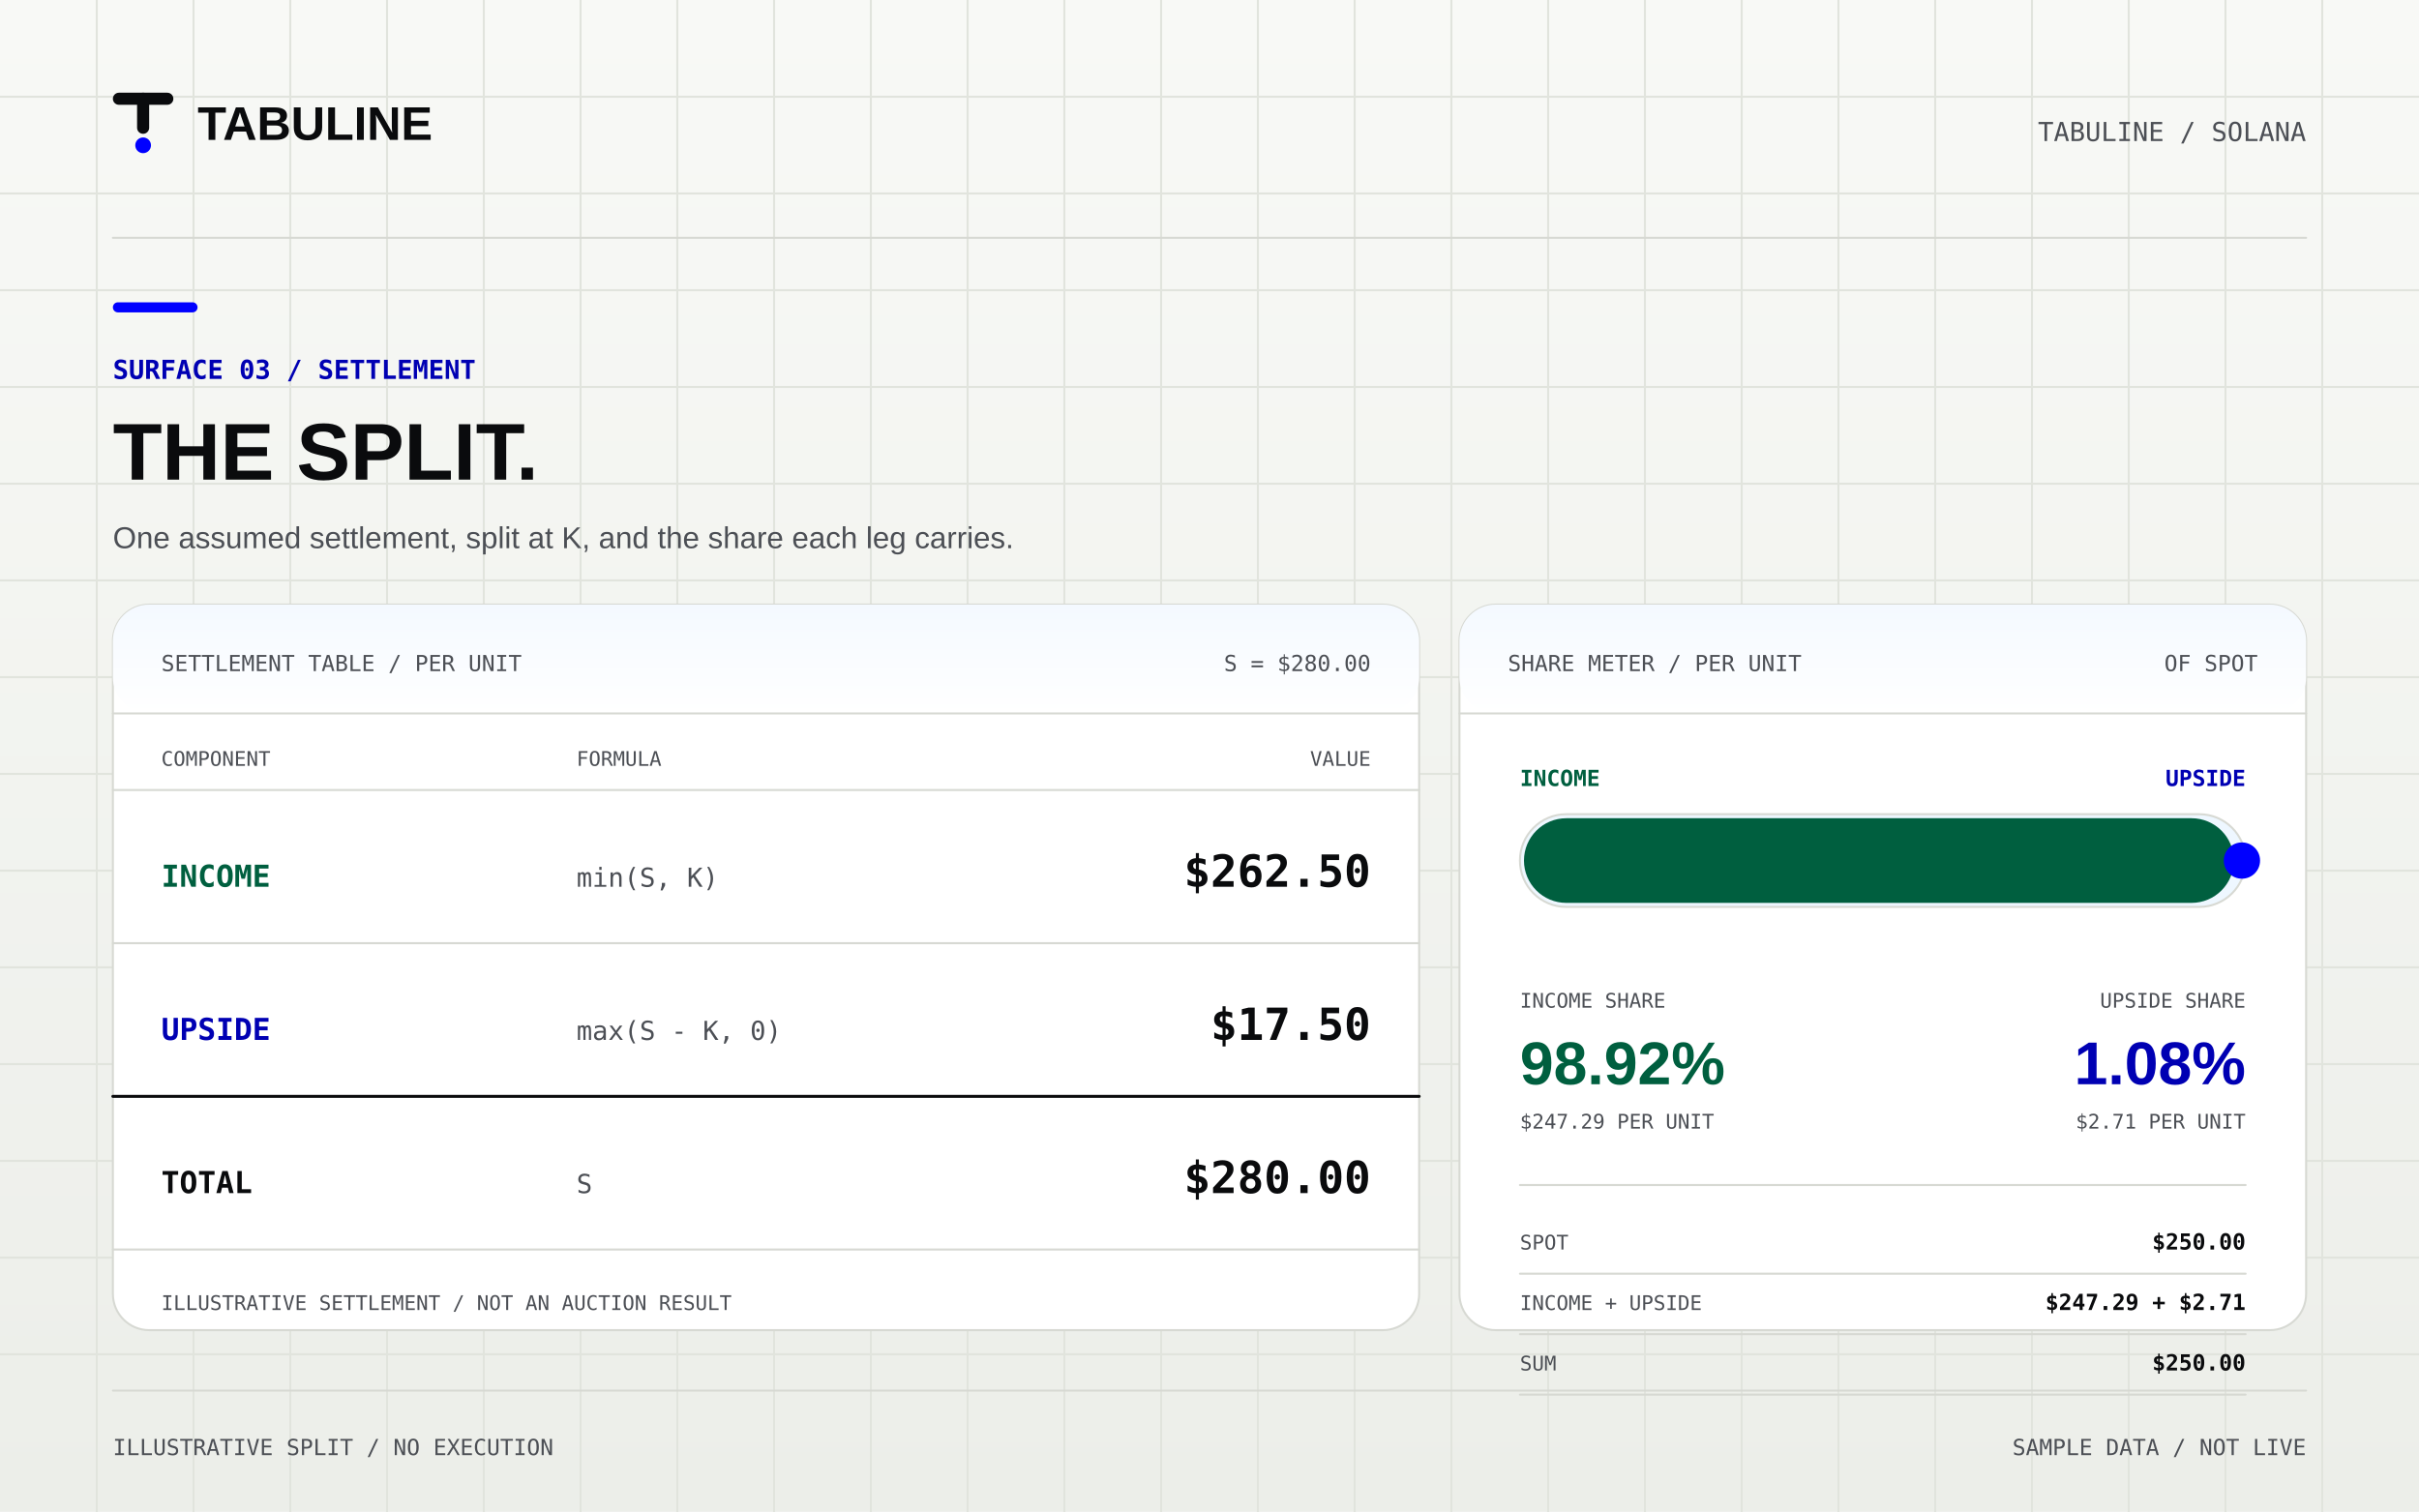
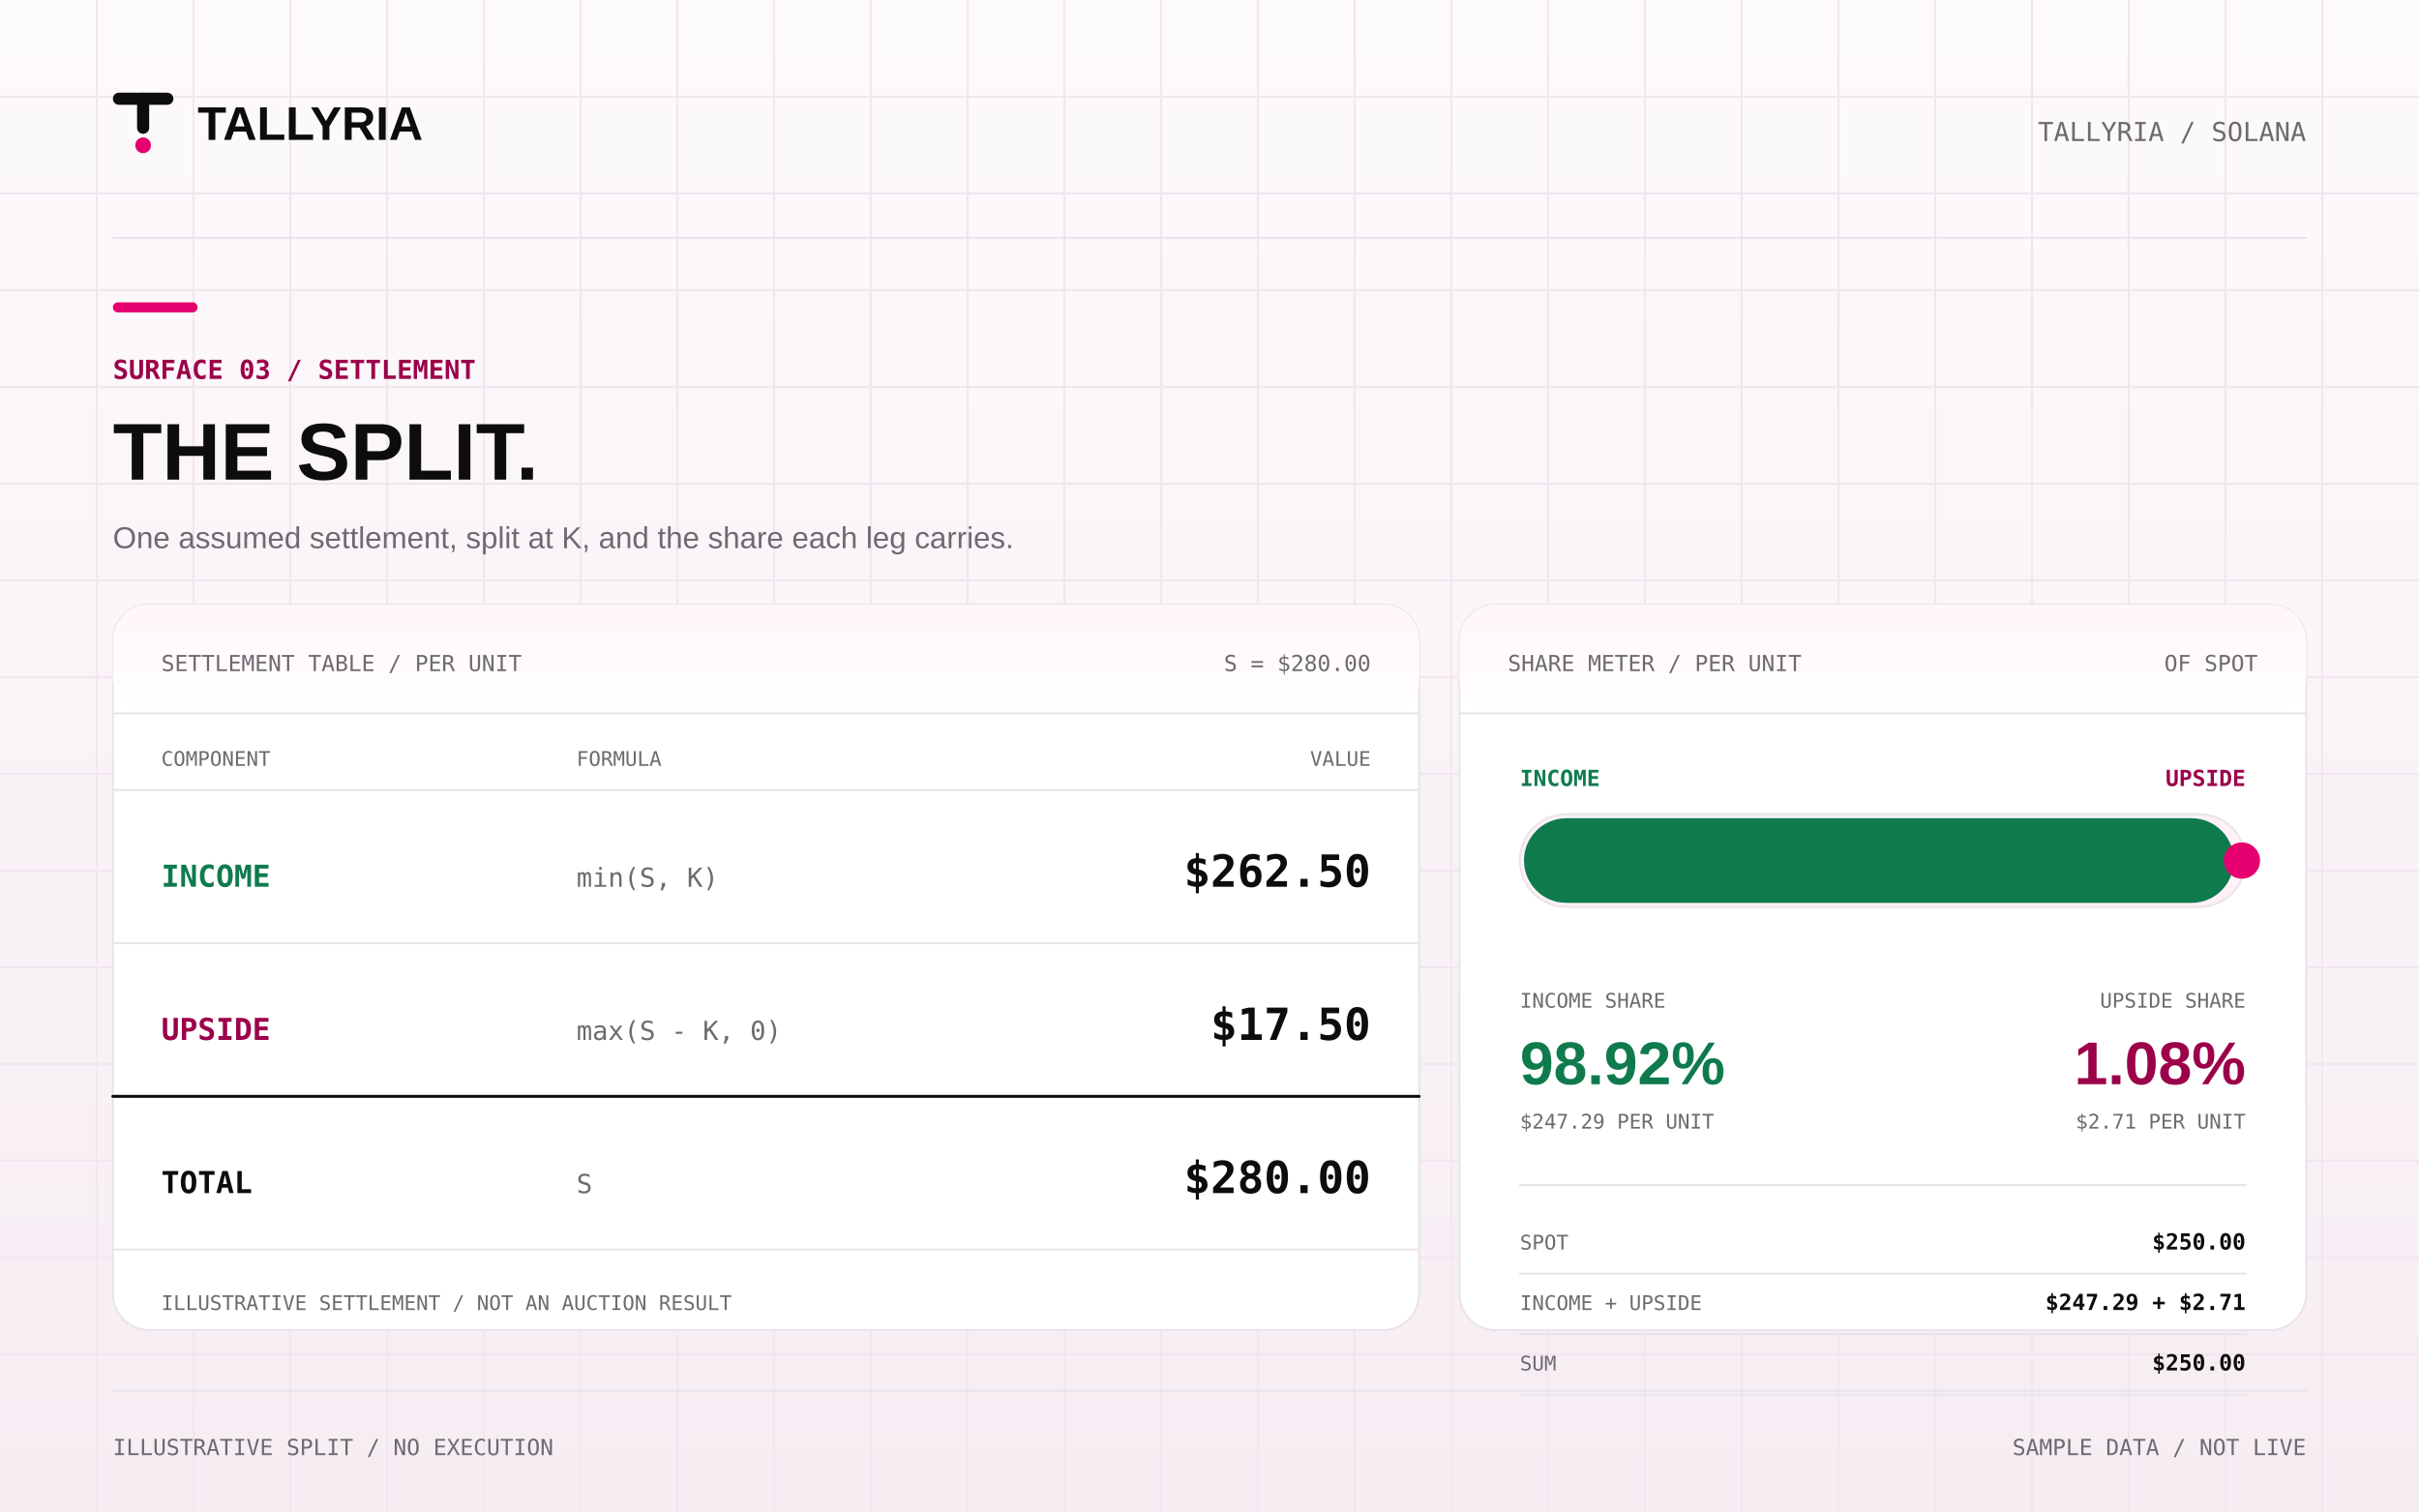
<svg xmlns="http://www.w3.org/2000/svg" width="1200" height="750" viewBox="0 0 1200 750" role="img" aria-labelledby="t d">
  <defs>
    <linearGradient id="d1" x1="0" y1="0" x2="0" y2="1">
-       <stop offset="0" stop-color="#f8f9f6" />
-       <stop offset="1" stop-color="#eceee9" />
+       <stop offset="0" stop-color="#fdfafc" />
+       <stop offset="1" stop-color="#f6edf3" />
    </linearGradient>
    <linearGradient id="d2" x1="0" y1="0" x2="0" y2="1">
-       <stop offset="0" stop-color="#f4f9ff" />
+       <stop offset="0" stop-color="#fff6fa" />
      <stop offset="1" stop-color="#ffffff" />
    </linearGradient>
    <linearGradient id="d3" x1="0" y1="0" x2="0" y2="1">
-       <stop offset="0" stop-color="#f4f9ff" />
+       <stop offset="0" stop-color="#fff6fa" />
      <stop offset="1" stop-color="#ffffff" />
    </linearGradient>
  </defs>
-   <rect width="1200" height="750" fill="#f4f5f2" />
+   <rect width="1200" height="750" fill="#fbf6f9" />
  <rect x="0.00" y="0.00" width="1200.00" height="750.00" rx="0.00" fill="url(#d1)" />
-   <polyline points="48.00,0.00 48.00,750.00" fill="none" stroke="#e1e4dd" stroke-width="1" stroke-linecap="round" />
-   <polyline points="96.00,0.00 96.00,750.00" fill="none" stroke="#e1e4dd" stroke-width="1" stroke-linecap="round" />
-   <polyline points="144.00,0.00 144.00,750.00" fill="none" stroke="#e1e4dd" stroke-width="1" stroke-linecap="round" />
-   <polyline points="192.00,0.00 192.00,750.00" fill="none" stroke="#e1e4dd" stroke-width="1" stroke-linecap="round" />
-   <polyline points="240.00,0.00 240.00,750.00" fill="none" stroke="#e1e4dd" stroke-width="1" stroke-linecap="round" />
-   <polyline points="288.00,0.00 288.00,750.00" fill="none" stroke="#e1e4dd" stroke-width="1" stroke-linecap="round" />
-   <polyline points="336.00,0.00 336.00,750.00" fill="none" stroke="#e1e4dd" stroke-width="1" stroke-linecap="round" />
-   <polyline points="384.00,0.00 384.00,750.00" fill="none" stroke="#e1e4dd" stroke-width="1" stroke-linecap="round" />
-   <polyline points="432.00,0.00 432.00,750.00" fill="none" stroke="#e1e4dd" stroke-width="1" stroke-linecap="round" />
-   <polyline points="480.00,0.00 480.00,750.00" fill="none" stroke="#e1e4dd" stroke-width="1" stroke-linecap="round" />
-   <polyline points="528.00,0.00 528.00,750.00" fill="none" stroke="#e1e4dd" stroke-width="1" stroke-linecap="round" />
-   <polyline points="576.00,0.00 576.00,750.00" fill="none" stroke="#e1e4dd" stroke-width="1" stroke-linecap="round" />
-   <polyline points="624.00,0.00 624.00,750.00" fill="none" stroke="#e1e4dd" stroke-width="1" stroke-linecap="round" />
-   <polyline points="672.00,0.00 672.00,750.00" fill="none" stroke="#e1e4dd" stroke-width="1" stroke-linecap="round" />
-   <polyline points="720.00,0.00 720.00,750.00" fill="none" stroke="#e1e4dd" stroke-width="1" stroke-linecap="round" />
-   <polyline points="768.00,0.00 768.00,750.00" fill="none" stroke="#e1e4dd" stroke-width="1" stroke-linecap="round" />
-   <polyline points="816.00,0.00 816.00,750.00" fill="none" stroke="#e1e4dd" stroke-width="1" stroke-linecap="round" />
-   <polyline points="864.00,0.00 864.00,750.00" fill="none" stroke="#e1e4dd" stroke-width="1" stroke-linecap="round" />
-   <polyline points="912.00,0.00 912.00,750.00" fill="none" stroke="#e1e4dd" stroke-width="1" stroke-linecap="round" />
-   <polyline points="960.00,0.00 960.00,750.00" fill="none" stroke="#e1e4dd" stroke-width="1" stroke-linecap="round" />
-   <polyline points="1008.00,0.00 1008.00,750.00" fill="none" stroke="#e1e4dd" stroke-width="1" stroke-linecap="round" />
-   <polyline points="1056.00,0.00 1056.00,750.00" fill="none" stroke="#e1e4dd" stroke-width="1" stroke-linecap="round" />
-   <polyline points="1104.00,0.00 1104.00,750.00" fill="none" stroke="#e1e4dd" stroke-width="1" stroke-linecap="round" />
-   <polyline points="1152.00,0.00 1152.00,750.00" fill="none" stroke="#e1e4dd" stroke-width="1" stroke-linecap="round" />
-   <polyline points="0.00,48.00 1200.00,48.00" fill="none" stroke="#e1e4dd" stroke-width="1" stroke-linecap="round" />
-   <polyline points="0.00,96.00 1200.00,96.00" fill="none" stroke="#e1e4dd" stroke-width="1" stroke-linecap="round" />
-   <polyline points="0.00,144.00 1200.00,144.00" fill="none" stroke="#e1e4dd" stroke-width="1" stroke-linecap="round" />
-   <polyline points="0.00,192.00 1200.00,192.00" fill="none" stroke="#e1e4dd" stroke-width="1" stroke-linecap="round" />
-   <polyline points="0.00,240.00 1200.00,240.00" fill="none" stroke="#e1e4dd" stroke-width="1" stroke-linecap="round" />
-   <polyline points="0.00,288.00 1200.00,288.00" fill="none" stroke="#e1e4dd" stroke-width="1" stroke-linecap="round" />
-   <polyline points="0.00,336.00 1200.00,336.00" fill="none" stroke="#e1e4dd" stroke-width="1" stroke-linecap="round" />
-   <polyline points="0.00,384.00 1200.00,384.00" fill="none" stroke="#e1e4dd" stroke-width="1" stroke-linecap="round" />
-   <polyline points="0.00,432.00 1200.00,432.00" fill="none" stroke="#e1e4dd" stroke-width="1" stroke-linecap="round" />
-   <polyline points="0.00,480.00 1200.00,480.00" fill="none" stroke="#e1e4dd" stroke-width="1" stroke-linecap="round" />
-   <polyline points="0.00,528.00 1200.00,528.00" fill="none" stroke="#e1e4dd" stroke-width="1" stroke-linecap="round" />
-   <polyline points="0.00,576.00 1200.00,576.00" fill="none" stroke="#e1e4dd" stroke-width="1" stroke-linecap="round" />
-   <polyline points="0.00,624.00 1200.00,624.00" fill="none" stroke="#e1e4dd" stroke-width="1" stroke-linecap="round" />
-   <polyline points="0.00,672.00 1200.00,672.00" fill="none" stroke="#e1e4dd" stroke-width="1" stroke-linecap="round" />
-   <rect x="56.00" y="46.00" width="30.00" height="6.00" rx="3.00" fill="#0a0b0d" stroke="none" />
-   <rect x="68.00" y="46.00" width="6.00" height="20.40" rx="3.00" fill="#0a0b0d" stroke="none" />
-   <circle cx="71.00" cy="72.10" r="3.90" fill="#0000ff" />
-   <text x="98.00" y="69.40" fill="#0a0b0d" font-family="'Segoe UI','Helvetica Neue',Arial,sans-serif" font-size="23.4" font-weight="700" text-anchor="start">TABULINE</text>
-   <text x="1144.00" y="70.00" fill="#4c4f55" font-family="Consolas,'Cascadia Mono',monospace" font-size="13" font-weight="400" text-anchor="end">TABULINE / SOLANA</text>
-   <polyline points="56.00,118.00 1144.00,118.00" fill="none" stroke="#d7d9d3" stroke-width="1" stroke-linecap="round" />
-   <rect x="56.00" y="150.00" width="42.00" height="5.00" rx="2.50" fill="#0000ff" stroke="none" />
-   <text x="56.00" y="188.00" fill="#0000b3" font-family="Consolas,'Cascadia Mono',monospace" font-size="13" font-weight="700" text-anchor="start">SURFACE 03 / SETTLEMENT</text>
-   <text x="56.00" y="238.00" fill="#0a0b0d" font-family="'Segoe UI','Helvetica Neue',Arial,sans-serif" font-size="40" font-weight="700" text-anchor="start">THE SPLIT.</text>
-   <text x="56.00" y="272.00" fill="#4c4f55" font-family="'Segoe UI','Helvetica Neue',Arial,sans-serif" font-size="15" font-weight="400" text-anchor="start">One assumed settlement, split at K, and the share each leg carries.</text>
-   <rect x="56.00" y="300.00" width="648.00" height="360.00" rx="18.00" fill="#ffffff" stroke="#d7d9d3" stroke-width="1" />
+   <polyline points="48.00,0.00 48.00,750.00" fill="none" stroke="#f3e6ee" stroke-width="1" stroke-linecap="round" />
+   <polyline points="96.00,0.00 96.00,750.00" fill="none" stroke="#f3e6ee" stroke-width="1" stroke-linecap="round" />
+   <polyline points="144.00,0.00 144.00,750.00" fill="none" stroke="#f3e6ee" stroke-width="1" stroke-linecap="round" />
+   <polyline points="192.00,0.00 192.00,750.00" fill="none" stroke="#f3e6ee" stroke-width="1" stroke-linecap="round" />
+   <polyline points="240.00,0.00 240.00,750.00" fill="none" stroke="#f3e6ee" stroke-width="1" stroke-linecap="round" />
+   <polyline points="288.00,0.00 288.00,750.00" fill="none" stroke="#f3e6ee" stroke-width="1" stroke-linecap="round" />
+   <polyline points="336.00,0.00 336.00,750.00" fill="none" stroke="#f3e6ee" stroke-width="1" stroke-linecap="round" />
+   <polyline points="384.00,0.00 384.00,750.00" fill="none" stroke="#f3e6ee" stroke-width="1" stroke-linecap="round" />
+   <polyline points="432.00,0.00 432.00,750.00" fill="none" stroke="#f3e6ee" stroke-width="1" stroke-linecap="round" />
+   <polyline points="480.00,0.00 480.00,750.00" fill="none" stroke="#f3e6ee" stroke-width="1" stroke-linecap="round" />
+   <polyline points="528.00,0.00 528.00,750.00" fill="none" stroke="#f3e6ee" stroke-width="1" stroke-linecap="round" />
+   <polyline points="576.00,0.00 576.00,750.00" fill="none" stroke="#f3e6ee" stroke-width="1" stroke-linecap="round" />
+   <polyline points="624.00,0.00 624.00,750.00" fill="none" stroke="#f3e6ee" stroke-width="1" stroke-linecap="round" />
+   <polyline points="672.00,0.00 672.00,750.00" fill="none" stroke="#f3e6ee" stroke-width="1" stroke-linecap="round" />
+   <polyline points="720.00,0.00 720.00,750.00" fill="none" stroke="#f3e6ee" stroke-width="1" stroke-linecap="round" />
+   <polyline points="768.00,0.00 768.00,750.00" fill="none" stroke="#f3e6ee" stroke-width="1" stroke-linecap="round" />
+   <polyline points="816.00,0.00 816.00,750.00" fill="none" stroke="#f3e6ee" stroke-width="1" stroke-linecap="round" />
+   <polyline points="864.00,0.00 864.00,750.00" fill="none" stroke="#f3e6ee" stroke-width="1" stroke-linecap="round" />
+   <polyline points="912.00,0.00 912.00,750.00" fill="none" stroke="#f3e6ee" stroke-width="1" stroke-linecap="round" />
+   <polyline points="960.00,0.00 960.00,750.00" fill="none" stroke="#f3e6ee" stroke-width="1" stroke-linecap="round" />
+   <polyline points="1008.00,0.00 1008.00,750.00" fill="none" stroke="#f3e6ee" stroke-width="1" stroke-linecap="round" />
+   <polyline points="1056.00,0.00 1056.00,750.00" fill="none" stroke="#f3e6ee" stroke-width="1" stroke-linecap="round" />
+   <polyline points="1104.00,0.00 1104.00,750.00" fill="none" stroke="#f3e6ee" stroke-width="1" stroke-linecap="round" />
+   <polyline points="1152.00,0.00 1152.00,750.00" fill="none" stroke="#f3e6ee" stroke-width="1" stroke-linecap="round" />
+   <polyline points="0.00,48.00 1200.00,48.00" fill="none" stroke="#f3e6ee" stroke-width="1" stroke-linecap="round" />
+   <polyline points="0.00,96.00 1200.00,96.00" fill="none" stroke="#f3e6ee" stroke-width="1" stroke-linecap="round" />
+   <polyline points="0.00,144.00 1200.00,144.00" fill="none" stroke="#f3e6ee" stroke-width="1" stroke-linecap="round" />
+   <polyline points="0.00,192.00 1200.00,192.00" fill="none" stroke="#f3e6ee" stroke-width="1" stroke-linecap="round" />
+   <polyline points="0.00,240.00 1200.00,240.00" fill="none" stroke="#f3e6ee" stroke-width="1" stroke-linecap="round" />
+   <polyline points="0.00,288.00 1200.00,288.00" fill="none" stroke="#f3e6ee" stroke-width="1" stroke-linecap="round" />
+   <polyline points="0.00,336.00 1200.00,336.00" fill="none" stroke="#f3e6ee" stroke-width="1" stroke-linecap="round" />
+   <polyline points="0.00,384.00 1200.00,384.00" fill="none" stroke="#f3e6ee" stroke-width="1" stroke-linecap="round" />
+   <polyline points="0.00,432.00 1200.00,432.00" fill="none" stroke="#f3e6ee" stroke-width="1" stroke-linecap="round" />
+   <polyline points="0.00,480.00 1200.00,480.00" fill="none" stroke="#f3e6ee" stroke-width="1" stroke-linecap="round" />
+   <polyline points="0.00,528.00 1200.00,528.00" fill="none" stroke="#f3e6ee" stroke-width="1" stroke-linecap="round" />
+   <polyline points="0.00,576.00 1200.00,576.00" fill="none" stroke="#f3e6ee" stroke-width="1" stroke-linecap="round" />
+   <polyline points="0.00,624.00 1200.00,624.00" fill="none" stroke="#f3e6ee" stroke-width="1" stroke-linecap="round" />
+   <polyline points="0.00,672.00 1200.00,672.00" fill="none" stroke="#f3e6ee" stroke-width="1" stroke-linecap="round" />
+   <rect x="56.00" y="46.00" width="30.00" height="6.00" rx="3.00" fill="#0d0d0d" stroke="none" />
+   <rect x="68.00" y="46.00" width="6.00" height="20.40" rx="3.00" fill="#0d0d0d" stroke="none" />
+   <circle cx="71.00" cy="72.10" r="3.90" fill="#e6006f" />
+   <text x="98.00" y="69.40" fill="#0d0d0d" font-family="'Segoe UI','Helvetica Neue',Arial,sans-serif" font-size="23.4" font-weight="700" text-anchor="start">TALLYRIA</text>
+   <text x="1144.00" y="70.00" fill="#6d6a70" font-family="Consolas,'Cascadia Mono',monospace" font-size="13" font-weight="400" text-anchor="end">TALLYRIA / SOLANA</text>
+   <polyline points="56.00,118.00 1144.00,118.00" fill="none" stroke="#e9e4eb" stroke-width="1" stroke-linecap="round" />
+   <rect x="56.00" y="150.00" width="42.00" height="5.00" rx="2.50" fill="#e6006f" stroke="none" />
+   <text x="56.00" y="188.00" fill="#9c004a" font-family="Consolas,'Cascadia Mono',monospace" font-size="13" font-weight="700" text-anchor="start">SURFACE 03 / SETTLEMENT</text>
+   <text x="56.00" y="238.00" fill="#0d0d0d" font-family="'Segoe UI','Helvetica Neue',Arial,sans-serif" font-size="40" font-weight="700" text-anchor="start">THE SPLIT.</text>
+   <text x="56.00" y="272.00" fill="#6d6a70" font-family="'Segoe UI','Helvetica Neue',Arial,sans-serif" font-size="15" font-weight="400" text-anchor="start">One assumed settlement, split at K, and the share each leg carries.</text>
+   <rect x="56.00" y="300.00" width="648.00" height="360.00" rx="18.00" fill="#ffffff" stroke="#e9e4eb" stroke-width="1" />
  <rect x="56.00" y="300.00" width="648.00" height="54.00" rx="18.00" fill="url(#d2)" />
-   <polyline points="56.00,354.00 704.00,354.00" fill="none" stroke="#d7d9d3" stroke-width="1" stroke-linecap="round" />
-   <text x="80.00" y="333.00" fill="#4c4f55" font-family="Consolas,'Cascadia Mono',monospace" font-size="11" font-weight="400" text-anchor="start">SETTLEMENT TABLE / PER UNIT</text>
-   <text x="680.00" y="333.00" fill="#4c4f55" font-family="Consolas,'Cascadia Mono',monospace" font-size="11" font-weight="400" text-anchor="end">S = $280.00</text>
-   <polyline points="56.00,392.00 704.00,392.00" fill="none" stroke="#d7d9d3" stroke-width="1" stroke-linecap="round" />
-   <text x="80.00" y="380.00" fill="#4c4f55" font-family="Consolas,'Cascadia Mono',monospace" font-size="10" font-weight="400" text-anchor="start">COMPONENT</text>
-   <text x="286.00" y="380.00" fill="#4c4f55" font-family="Consolas,'Cascadia Mono',monospace" font-size="10" font-weight="400" text-anchor="start">FORMULA</text>
-   <text x="680.00" y="380.00" fill="#4c4f55" font-family="Consolas,'Cascadia Mono',monospace" font-size="10" font-weight="400" text-anchor="end">VALUE</text>
-   <polyline points="56.00,468.00 704.00,468.00" fill="none" stroke="#d7d9d3" stroke-width="1" stroke-linecap="round" />
-   <text x="80.00" y="440.00" fill="#005f3f" font-family="Consolas,'Cascadia Mono',monospace" font-size="15" font-weight="700" text-anchor="start">INCOME</text>
-   <text x="286.00" y="440.00" fill="#4c4f55" font-family="Consolas,'Cascadia Mono',monospace" font-size="13" font-weight="400" text-anchor="start">min(S, K)</text>
-   <text x="680.00" y="440.00" fill="#0a0b0d" font-family="Consolas,'Cascadia Mono',monospace" font-size="22" font-weight="700" text-anchor="end">$262.50</text>
-   <polyline points="56.00,544.00 704.00,544.00" fill="none" stroke="#d7d9d3" stroke-width="1" stroke-linecap="round" />
-   <text x="80.00" y="516.00" fill="#0000b3" font-family="Consolas,'Cascadia Mono',monospace" font-size="15" font-weight="700" text-anchor="start">UPSIDE</text>
-   <text x="286.00" y="516.00" fill="#4c4f55" font-family="Consolas,'Cascadia Mono',monospace" font-size="13" font-weight="400" text-anchor="start">max(S - K, 0)</text>
-   <text x="680.00" y="516.00" fill="#0a0b0d" font-family="Consolas,'Cascadia Mono',monospace" font-size="22" font-weight="700" text-anchor="end">$17.50</text>
-   <polyline points="56.00,544.00 704.00,544.00" fill="none" stroke="#0a0b0d" stroke-width="1.5" stroke-linecap="round" />
-   <polyline points="56.00,620.00 704.00,620.00" fill="none" stroke="#d7d9d3" stroke-width="1" stroke-linecap="round" />
-   <text x="80.00" y="592.00" fill="#0a0b0d" font-family="Consolas,'Cascadia Mono',monospace" font-size="15" font-weight="700" text-anchor="start">TOTAL</text>
-   <text x="286.00" y="592.00" fill="#4c4f55" font-family="Consolas,'Cascadia Mono',monospace" font-size="13" font-weight="400" text-anchor="start">S</text>
-   <text x="680.00" y="592.00" fill="#0a0b0d" font-family="Consolas,'Cascadia Mono',monospace" font-size="22" font-weight="700" text-anchor="end">$280.00</text>
-   <text x="80.00" y="650.00" fill="#4c4f55" font-family="Consolas,'Cascadia Mono',monospace" font-size="10" font-weight="400" text-anchor="start">ILLUSTRATIVE SETTLEMENT / NOT AN AUCTION RESULT</text>
-   <rect x="724.00" y="300.00" width="420.00" height="360.00" rx="18.00" fill="#ffffff" stroke="#d7d9d3" stroke-width="1" />
+   <polyline points="56.00,354.00 704.00,354.00" fill="none" stroke="#e9e4eb" stroke-width="1" stroke-linecap="round" />
+   <text x="80.00" y="333.00" fill="#6d6a70" font-family="Consolas,'Cascadia Mono',monospace" font-size="11" font-weight="400" text-anchor="start">SETTLEMENT TABLE / PER UNIT</text>
+   <text x="680.00" y="333.00" fill="#6d6a70" font-family="Consolas,'Cascadia Mono',monospace" font-size="11" font-weight="400" text-anchor="end">S = $280.00</text>
+   <polyline points="56.00,392.00 704.00,392.00" fill="none" stroke="#e9e4eb" stroke-width="1" stroke-linecap="round" />
+   <text x="80.00" y="380.00" fill="#6d6a70" font-family="Consolas,'Cascadia Mono',monospace" font-size="10" font-weight="400" text-anchor="start">COMPONENT</text>
+   <text x="286.00" y="380.00" fill="#6d6a70" font-family="Consolas,'Cascadia Mono',monospace" font-size="10" font-weight="400" text-anchor="start">FORMULA</text>
+   <text x="680.00" y="380.00" fill="#6d6a70" font-family="Consolas,'Cascadia Mono',monospace" font-size="10" font-weight="400" text-anchor="end">VALUE</text>
+   <polyline points="56.00,468.00 704.00,468.00" fill="none" stroke="#e9e4eb" stroke-width="1" stroke-linecap="round" />
+   <text x="80.00" y="440.00" fill="#0f7b4d" font-family="Consolas,'Cascadia Mono',monospace" font-size="15" font-weight="700" text-anchor="start">INCOME</text>
+   <text x="286.00" y="440.00" fill="#6d6a70" font-family="Consolas,'Cascadia Mono',monospace" font-size="13" font-weight="400" text-anchor="start">min(S, K)</text>
+   <text x="680.00" y="440.00" fill="#0d0d0d" font-family="Consolas,'Cascadia Mono',monospace" font-size="22" font-weight="700" text-anchor="end">$262.50</text>
+   <polyline points="56.00,544.00 704.00,544.00" fill="none" stroke="#e9e4eb" stroke-width="1" stroke-linecap="round" />
+   <text x="80.00" y="516.00" fill="#9c004a" font-family="Consolas,'Cascadia Mono',monospace" font-size="15" font-weight="700" text-anchor="start">UPSIDE</text>
+   <text x="286.00" y="516.00" fill="#6d6a70" font-family="Consolas,'Cascadia Mono',monospace" font-size="13" font-weight="400" text-anchor="start">max(S - K, 0)</text>
+   <text x="680.00" y="516.00" fill="#0d0d0d" font-family="Consolas,'Cascadia Mono',monospace" font-size="22" font-weight="700" text-anchor="end">$17.50</text>
+   <polyline points="56.00,544.00 704.00,544.00" fill="none" stroke="#0d0d0d" stroke-width="1.5" stroke-linecap="round" />
+   <polyline points="56.00,620.00 704.00,620.00" fill="none" stroke="#e9e4eb" stroke-width="1" stroke-linecap="round" />
+   <text x="80.00" y="592.00" fill="#0d0d0d" font-family="Consolas,'Cascadia Mono',monospace" font-size="15" font-weight="700" text-anchor="start">TOTAL</text>
+   <text x="286.00" y="592.00" fill="#6d6a70" font-family="Consolas,'Cascadia Mono',monospace" font-size="13" font-weight="400" text-anchor="start">S</text>
+   <text x="680.00" y="592.00" fill="#0d0d0d" font-family="Consolas,'Cascadia Mono',monospace" font-size="22" font-weight="700" text-anchor="end">$280.00</text>
+   <text x="80.00" y="650.00" fill="#6d6a70" font-family="Consolas,'Cascadia Mono',monospace" font-size="10" font-weight="400" text-anchor="start">ILLUSTRATIVE SETTLEMENT / NOT AN AUCTION RESULT</text>
+   <rect x="724.00" y="300.00" width="420.00" height="360.00" rx="18.00" fill="#ffffff" stroke="#e9e4eb" stroke-width="1" />
  <rect x="724.00" y="300.00" width="420.00" height="54.00" rx="18.00" fill="url(#d3)" />
-   <polyline points="724.00,354.00 1144.00,354.00" fill="none" stroke="#d7d9d3" stroke-width="1" stroke-linecap="round" />
-   <text x="748.00" y="333.00" fill="#4c4f55" font-family="Consolas,'Cascadia Mono',monospace" font-size="11" font-weight="400" text-anchor="start">SHARE METER / PER UNIT</text>
-   <text x="1120.00" y="333.00" fill="#4c4f55" font-family="Consolas,'Cascadia Mono',monospace" font-size="11" font-weight="400" text-anchor="end">OF SPOT</text>
-   <rect x="754.00" y="404.00" width="360.00" height="46.00" rx="23.00" fill="#eef7ff" stroke="#d7d9d3" stroke-width="1" />
-   <rect x="756.00" y="406.00" width="352.16" height="42.00" rx="21.00" fill="#005f3f" stroke="none" />
-   <circle cx="1112.16" cy="427.00" r="9.00" fill="#0000ff" />
-   <text x="754.00" y="390.00" fill="#005f3f" font-family="Consolas,'Cascadia Mono',monospace" font-size="11" font-weight="700" text-anchor="start">INCOME</text>
-   <text x="1114.00" y="390.00" fill="#0000b3" font-family="Consolas,'Cascadia Mono',monospace" font-size="11" font-weight="700" text-anchor="end">UPSIDE</text>
-   <text x="754.00" y="500.00" fill="#4c4f55" font-family="Consolas,'Cascadia Mono',monospace" font-size="10" font-weight="400" text-anchor="start">INCOME SHARE</text>
-   <text x="754.00" y="538.00" fill="#005f3f" font-family="'Segoe UI','Helvetica Neue',Arial,sans-serif" font-size="30" font-weight="700" text-anchor="start">98.92%</text>
-   <text x="754.00" y="560.00" fill="#4c4f55" font-family="Consolas,'Cascadia Mono',monospace" font-size="10" font-weight="400" text-anchor="start">$247.29 PER UNIT</text>
-   <text x="1114.00" y="500.00" fill="#4c4f55" font-family="Consolas,'Cascadia Mono',monospace" font-size="10" font-weight="400" text-anchor="end">UPSIDE SHARE</text>
-   <text x="1114.00" y="538.00" fill="#0000b3" font-family="'Segoe UI','Helvetica Neue',Arial,sans-serif" font-size="30" font-weight="700" text-anchor="end">1.08%</text>
-   <text x="1114.00" y="560.00" fill="#4c4f55" font-family="Consolas,'Cascadia Mono',monospace" font-size="10" font-weight="400" text-anchor="end">$2.71 PER UNIT</text>
-   <polyline points="754.00,588.00 1114.00,588.00" fill="none" stroke="#d7d9d3" stroke-width="1" stroke-linecap="round" />
-   <text x="754.00" y="620.00" fill="#4c4f55" font-family="Consolas,'Cascadia Mono',monospace" font-size="10" font-weight="400" text-anchor="start">SPOT</text>
-   <text x="1114.00" y="620.00" fill="#0a0b0d" font-family="Consolas,'Cascadia Mono',monospace" font-size="11" font-weight="700" text-anchor="end">$250.00</text>
-   <polyline points="754.00,632.00 1114.00,632.00" fill="none" stroke="#d7d9d3" stroke-width="1" stroke-linecap="round" />
-   <text x="754.00" y="650.00" fill="#4c4f55" font-family="Consolas,'Cascadia Mono',monospace" font-size="10" font-weight="400" text-anchor="start">INCOME + UPSIDE</text>
-   <text x="1114.00" y="650.00" fill="#0a0b0d" font-family="Consolas,'Cascadia Mono',monospace" font-size="11" font-weight="700" text-anchor="end">$247.29 + $2.71</text>
-   <polyline points="754.00,662.00 1114.00,662.00" fill="none" stroke="#d7d9d3" stroke-width="1" stroke-linecap="round" />
-   <text x="754.00" y="680.00" fill="#4c4f55" font-family="Consolas,'Cascadia Mono',monospace" font-size="10" font-weight="400" text-anchor="start">SUM</text>
-   <text x="1114.00" y="680.00" fill="#0a0b0d" font-family="Consolas,'Cascadia Mono',monospace" font-size="11" font-weight="700" text-anchor="end">$250.00</text>
-   <polyline points="754.00,692.00 1114.00,692.00" fill="none" stroke="#d7d9d3" stroke-width="1" stroke-linecap="round" />
-   <polyline points="56.00,690.00 1144.00,690.00" fill="none" stroke="#d7d9d3" stroke-width="1" stroke-linecap="round" />
-   <text x="56.00" y="722.00" fill="#4c4f55" font-family="Consolas,'Cascadia Mono',monospace" font-size="11" font-weight="400" text-anchor="start">ILLUSTRATIVE SPLIT / NO EXECUTION</text>
-   <text x="1144.00" y="722.00" fill="#4c4f55" font-family="Consolas,'Cascadia Mono',monospace" font-size="11" font-weight="400" text-anchor="end">SAMPLE DATA / NOT LIVE</text>
+   <polyline points="724.00,354.00 1144.00,354.00" fill="none" stroke="#e9e4eb" stroke-width="1" stroke-linecap="round" />
+   <text x="748.00" y="333.00" fill="#6d6a70" font-family="Consolas,'Cascadia Mono',monospace" font-size="11" font-weight="400" text-anchor="start">SHARE METER / PER UNIT</text>
+   <text x="1120.00" y="333.00" fill="#6d6a70" font-family="Consolas,'Cascadia Mono',monospace" font-size="11" font-weight="400" text-anchor="end">OF SPOT</text>
+   <rect x="754.00" y="404.00" width="360.00" height="46.00" rx="23.00" fill="#fff1f7" stroke="#e9e4eb" stroke-width="1" />
+   <rect x="756.00" y="406.00" width="352.16" height="42.00" rx="21.00" fill="#0f7b4d" stroke="none" />
+   <circle cx="1112.16" cy="427.00" r="9.00" fill="#e6006f" />
+   <text x="754.00" y="390.00" fill="#0f7b4d" font-family="Consolas,'Cascadia Mono',monospace" font-size="11" font-weight="700" text-anchor="start">INCOME</text>
+   <text x="1114.00" y="390.00" fill="#9c004a" font-family="Consolas,'Cascadia Mono',monospace" font-size="11" font-weight="700" text-anchor="end">UPSIDE</text>
+   <text x="754.00" y="500.00" fill="#6d6a70" font-family="Consolas,'Cascadia Mono',monospace" font-size="10" font-weight="400" text-anchor="start">INCOME SHARE</text>
+   <text x="754.00" y="538.00" fill="#0f7b4d" font-family="'Segoe UI','Helvetica Neue',Arial,sans-serif" font-size="30" font-weight="700" text-anchor="start">98.92%</text>
+   <text x="754.00" y="560.00" fill="#6d6a70" font-family="Consolas,'Cascadia Mono',monospace" font-size="10" font-weight="400" text-anchor="start">$247.29 PER UNIT</text>
+   <text x="1114.00" y="500.00" fill="#6d6a70" font-family="Consolas,'Cascadia Mono',monospace" font-size="10" font-weight="400" text-anchor="end">UPSIDE SHARE</text>
+   <text x="1114.00" y="538.00" fill="#9c004a" font-family="'Segoe UI','Helvetica Neue',Arial,sans-serif" font-size="30" font-weight="700" text-anchor="end">1.08%</text>
+   <text x="1114.00" y="560.00" fill="#6d6a70" font-family="Consolas,'Cascadia Mono',monospace" font-size="10" font-weight="400" text-anchor="end">$2.71 PER UNIT</text>
+   <polyline points="754.00,588.00 1114.00,588.00" fill="none" stroke="#e9e4eb" stroke-width="1" stroke-linecap="round" />
+   <text x="754.00" y="620.00" fill="#6d6a70" font-family="Consolas,'Cascadia Mono',monospace" font-size="10" font-weight="400" text-anchor="start">SPOT</text>
+   <text x="1114.00" y="620.00" fill="#0d0d0d" font-family="Consolas,'Cascadia Mono',monospace" font-size="11" font-weight="700" text-anchor="end">$250.00</text>
+   <polyline points="754.00,632.00 1114.00,632.00" fill="none" stroke="#e9e4eb" stroke-width="1" stroke-linecap="round" />
+   <text x="754.00" y="650.00" fill="#6d6a70" font-family="Consolas,'Cascadia Mono',monospace" font-size="10" font-weight="400" text-anchor="start">INCOME + UPSIDE</text>
+   <text x="1114.00" y="650.00" fill="#0d0d0d" font-family="Consolas,'Cascadia Mono',monospace" font-size="11" font-weight="700" text-anchor="end">$247.29 + $2.71</text>
+   <polyline points="754.00,662.00 1114.00,662.00" fill="none" stroke="#e9e4eb" stroke-width="1" stroke-linecap="round" />
+   <text x="754.00" y="680.00" fill="#6d6a70" font-family="Consolas,'Cascadia Mono',monospace" font-size="10" font-weight="400" text-anchor="start">SUM</text>
+   <text x="1114.00" y="680.00" fill="#0d0d0d" font-family="Consolas,'Cascadia Mono',monospace" font-size="11" font-weight="700" text-anchor="end">$250.00</text>
+   <polyline points="754.00,692.00 1114.00,692.00" fill="none" stroke="#e9e4eb" stroke-width="1" stroke-linecap="round" />
+   <polyline points="56.00,690.00 1144.00,690.00" fill="none" stroke="#e9e4eb" stroke-width="1" stroke-linecap="round" />
+   <text x="56.00" y="722.00" fill="#6d6a70" font-family="Consolas,'Cascadia Mono',monospace" font-size="11" font-weight="400" text-anchor="start">ILLUSTRATIVE SPLIT / NO EXECUTION</text>
+   <text x="1144.00" y="722.00" fill="#6d6a70" font-family="Consolas,'Cascadia Mono',monospace" font-size="11" font-weight="400" text-anchor="end">SAMPLE DATA / NOT LIVE</text>
</svg>
